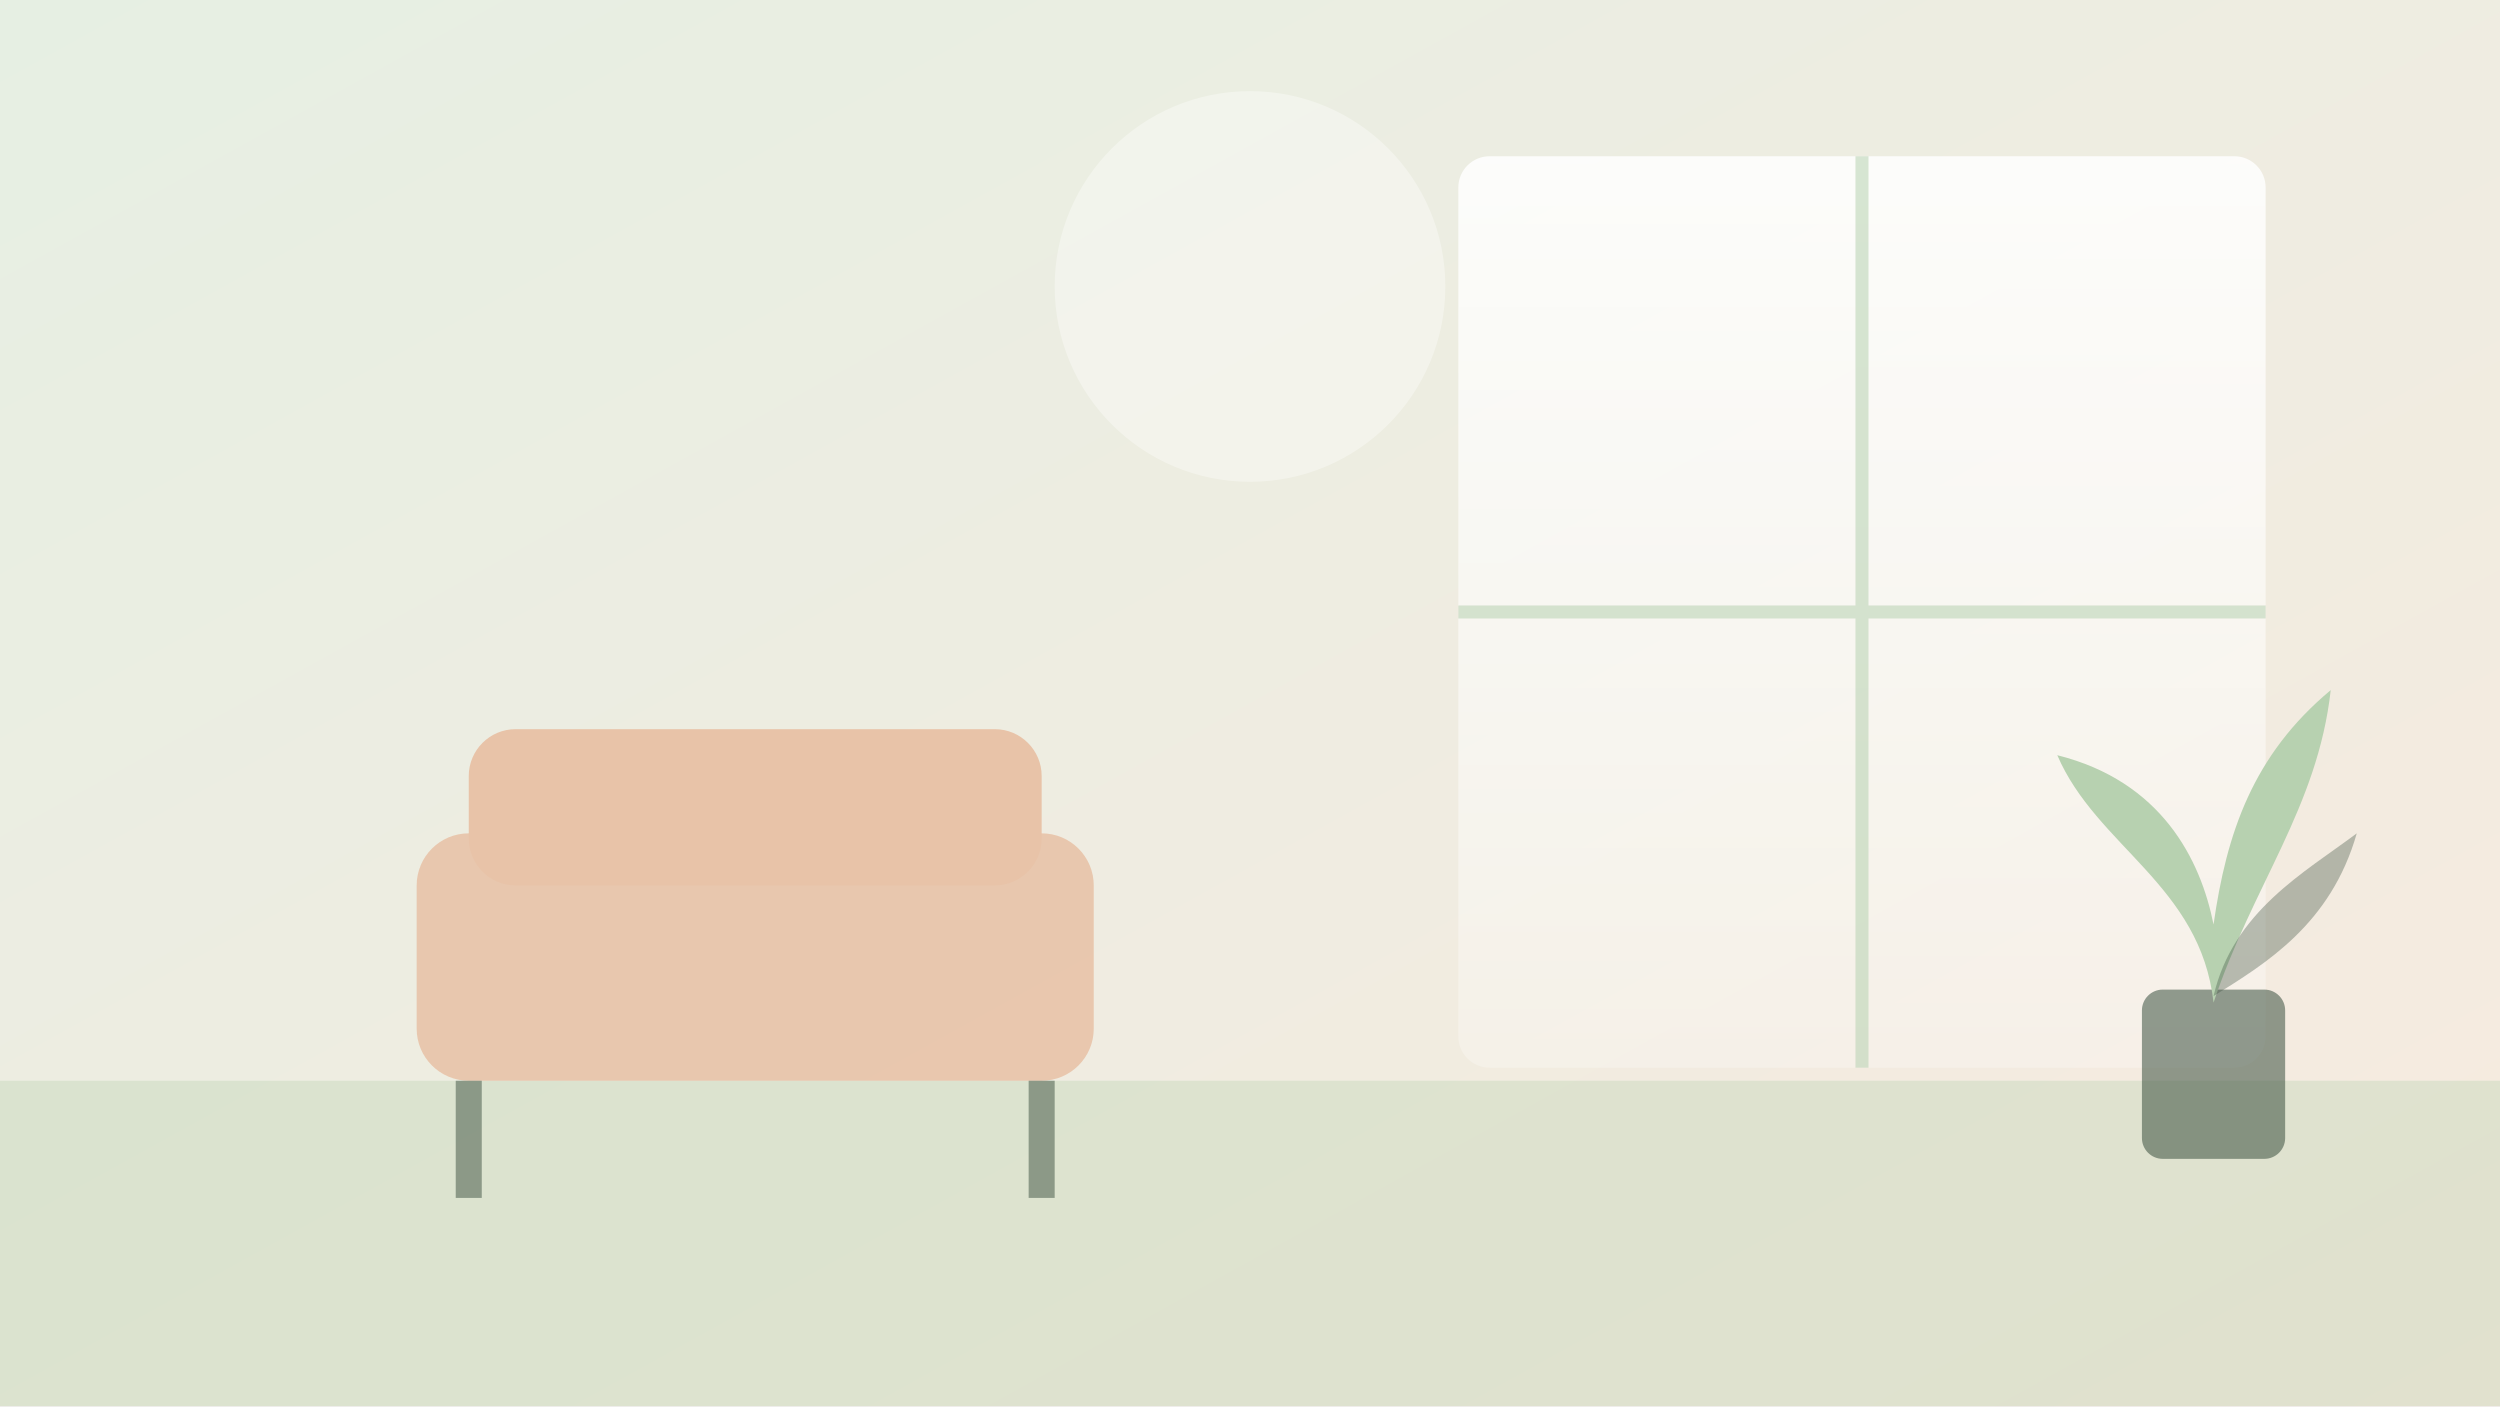
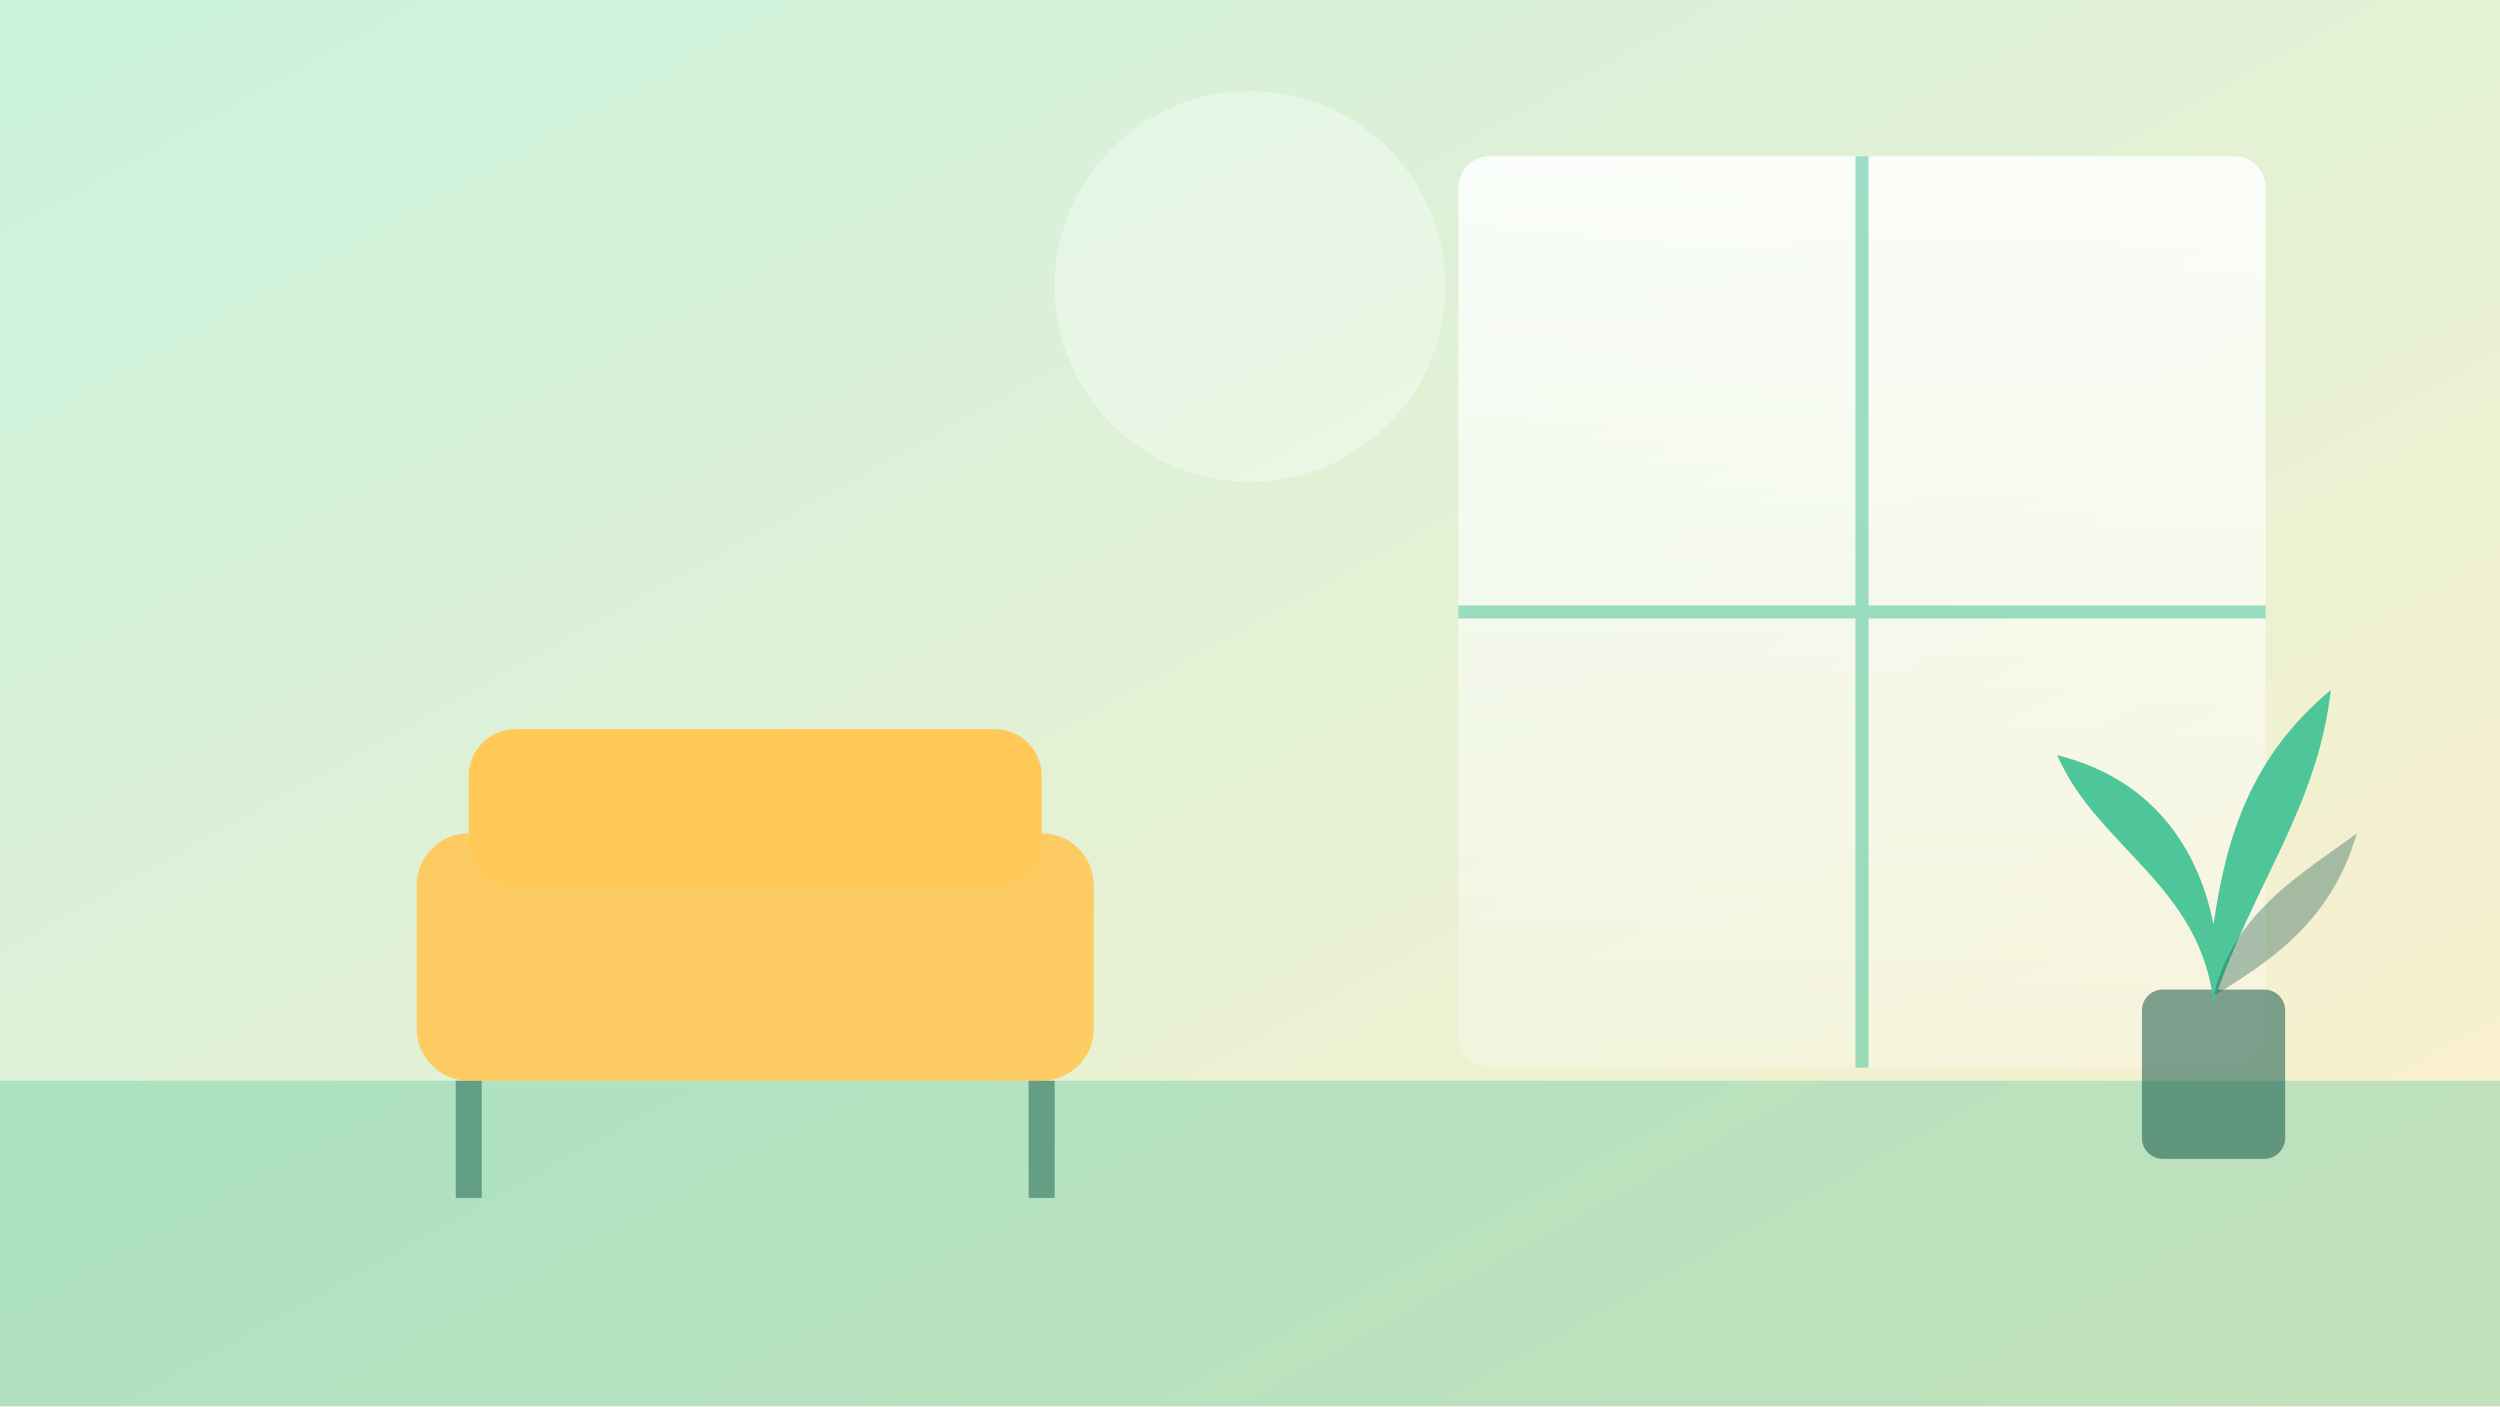
<svg xmlns="http://www.w3.org/2000/svg" viewBox="0 0 1920 1080" preserveAspectRatio="xMidYMid slice">
  <defs>
    <linearGradient id="bg" x1="0" y1="0" x2="1" y2="1">
-       <stop offset="0" stop-color="#e6efe3" />
-       <stop offset="1" stop-color="#f7eadf" />
+       <stop offset="0" stop-color="#c9f2dd" />
+       <stop offset="1" stop-color="#fff0cc" />
    </linearGradient>
    <linearGradient id="light" x1="0" y1="0" x2="0" y2="1">
      <stop offset="0" stop-color="#fff" stop-opacity=".85" />
      <stop offset="1" stop-color="#fff" stop-opacity=".25" />
    </linearGradient>
  </defs>
  <rect width="1920" height="1080" fill="url(#bg)" />
  <rect x="1120" y="120" width="620" height="700" rx="24" fill="url(#light)" />
-   <path d="M1120 470h620M1430 120v700" stroke="#b7d1b0" stroke-width="10" opacity=".55" />
-   <rect x="0" y="830" width="1920" height="250" fill="#b7d1b0" opacity=".35" />
-   <rect x="320" y="640" width="520" height="190" rx="40" fill="#e8c3a8" opacity=".9" />
-   <rect x="360" y="560" width="440" height="120" rx="36" fill="#e8c3a8" />
-   <rect x="350" y="830" width="20" height="90" fill="#3b5040" opacity=".5" />
-   <rect x="790" y="830" width="20" height="90" fill="#3b5040" opacity=".5" />
+   <path d="M1120 470h620M1430 120v700" stroke="#4fc59a" stroke-width="10" opacity=".55" />
+   <rect x="0" y="830" width="1920" height="250" fill="#4fc59a" opacity=".35" />
+   <rect x="320" y="640" width="520" height="190" rx="40" fill="#ffc857" opacity=".9" />
+   <rect x="360" y="560" width="440" height="120" rx="36" fill="#ffc857" />
+   <rect x="350" y="830" width="20" height="90" fill="#145a4a" opacity=".5" />
+   <rect x="790" y="830" width="20" height="90" fill="#145a4a" opacity=".5" />
  <g transform="translate(1700 560)">
-     <rect x="-55" y="200" width="110" height="130" rx="16" fill="#3b5040" opacity=".55" />
-     <path d="M0 210C-10 120-90 90-120 20 -40 40-10 100 0 150 10 80 30 20 90-30 80 60 30 120 0 210Z" fill="#b7d1b0" />
-     <path d="M0 205C15 140 70 110 110 80 90 150 40 180 0 205Z" fill="#3b5040" opacity=".35" />
+     <rect x="-55" y="200" width="110" height="130" rx="16" fill="#145a4a" opacity=".55" />
+     <path d="M0 210C-10 120-90 90-120 20 -40 40-10 100 0 150 10 80 30 20 90-30 80 60 30 120 0 210Z" fill="#4fc59a" />
+     <path d="M0 205C15 140 70 110 110 80 90 150 40 180 0 205Z" fill="#145a4a" opacity=".35" />
  </g>
  <circle cx="960" cy="220" r="150" fill="#fff" opacity=".35" />
</svg>
